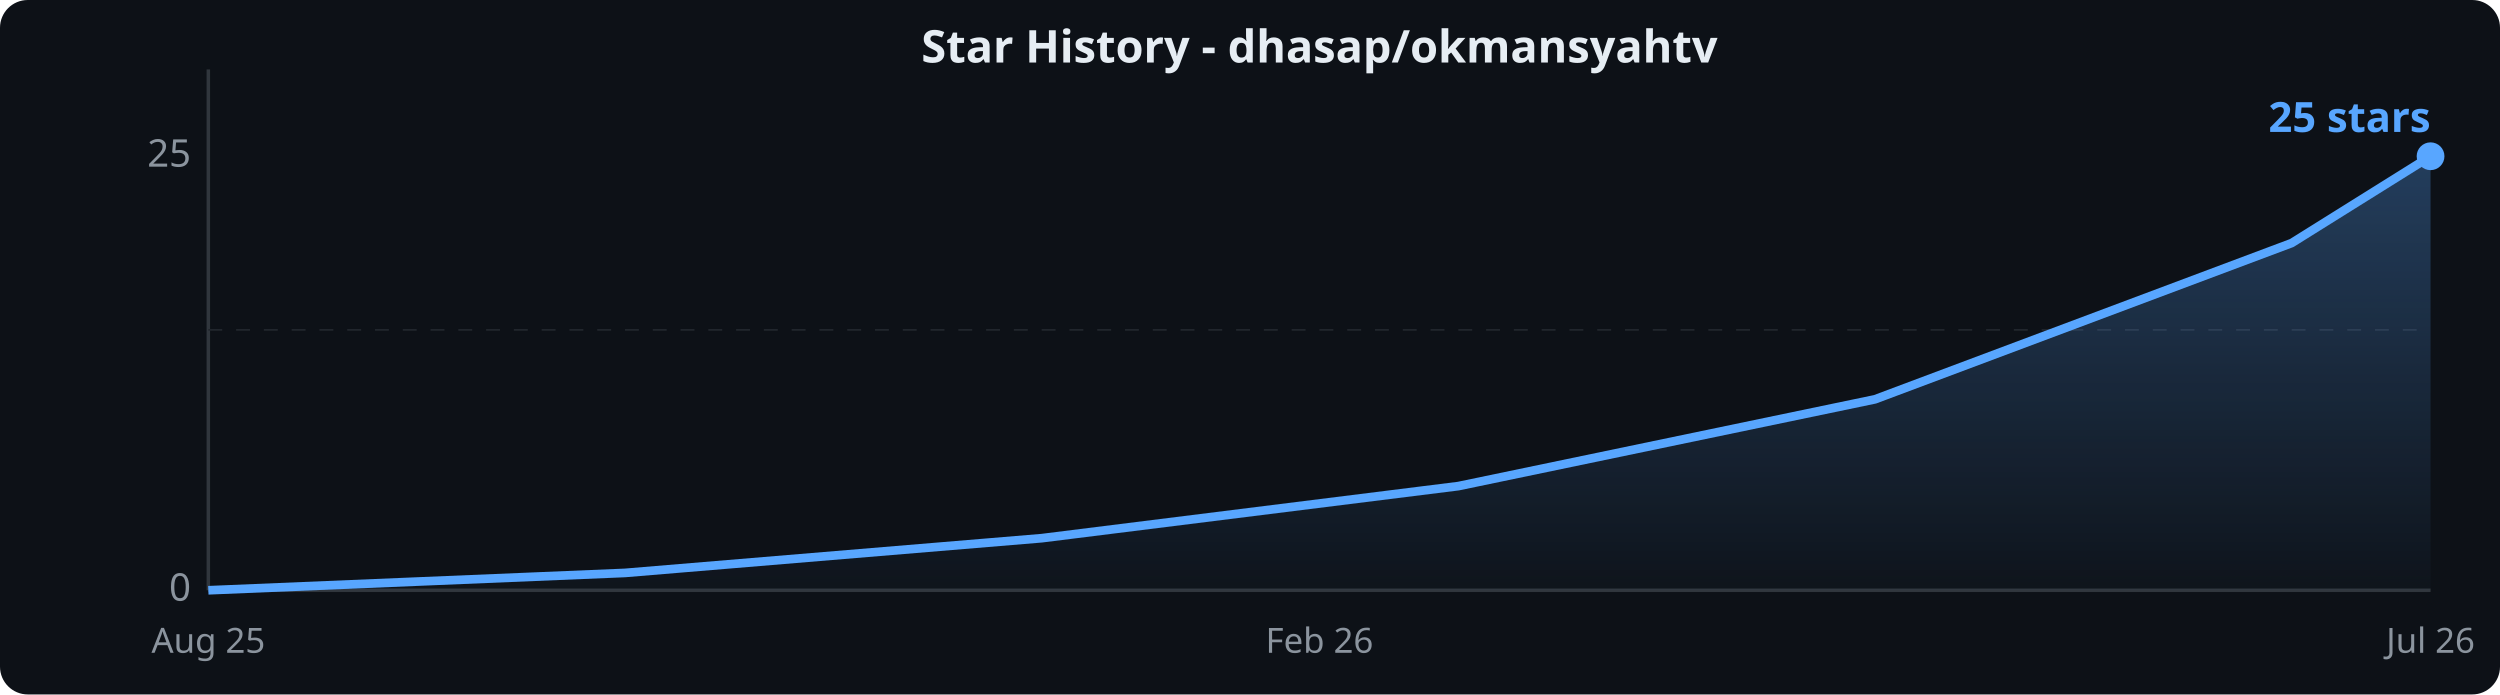
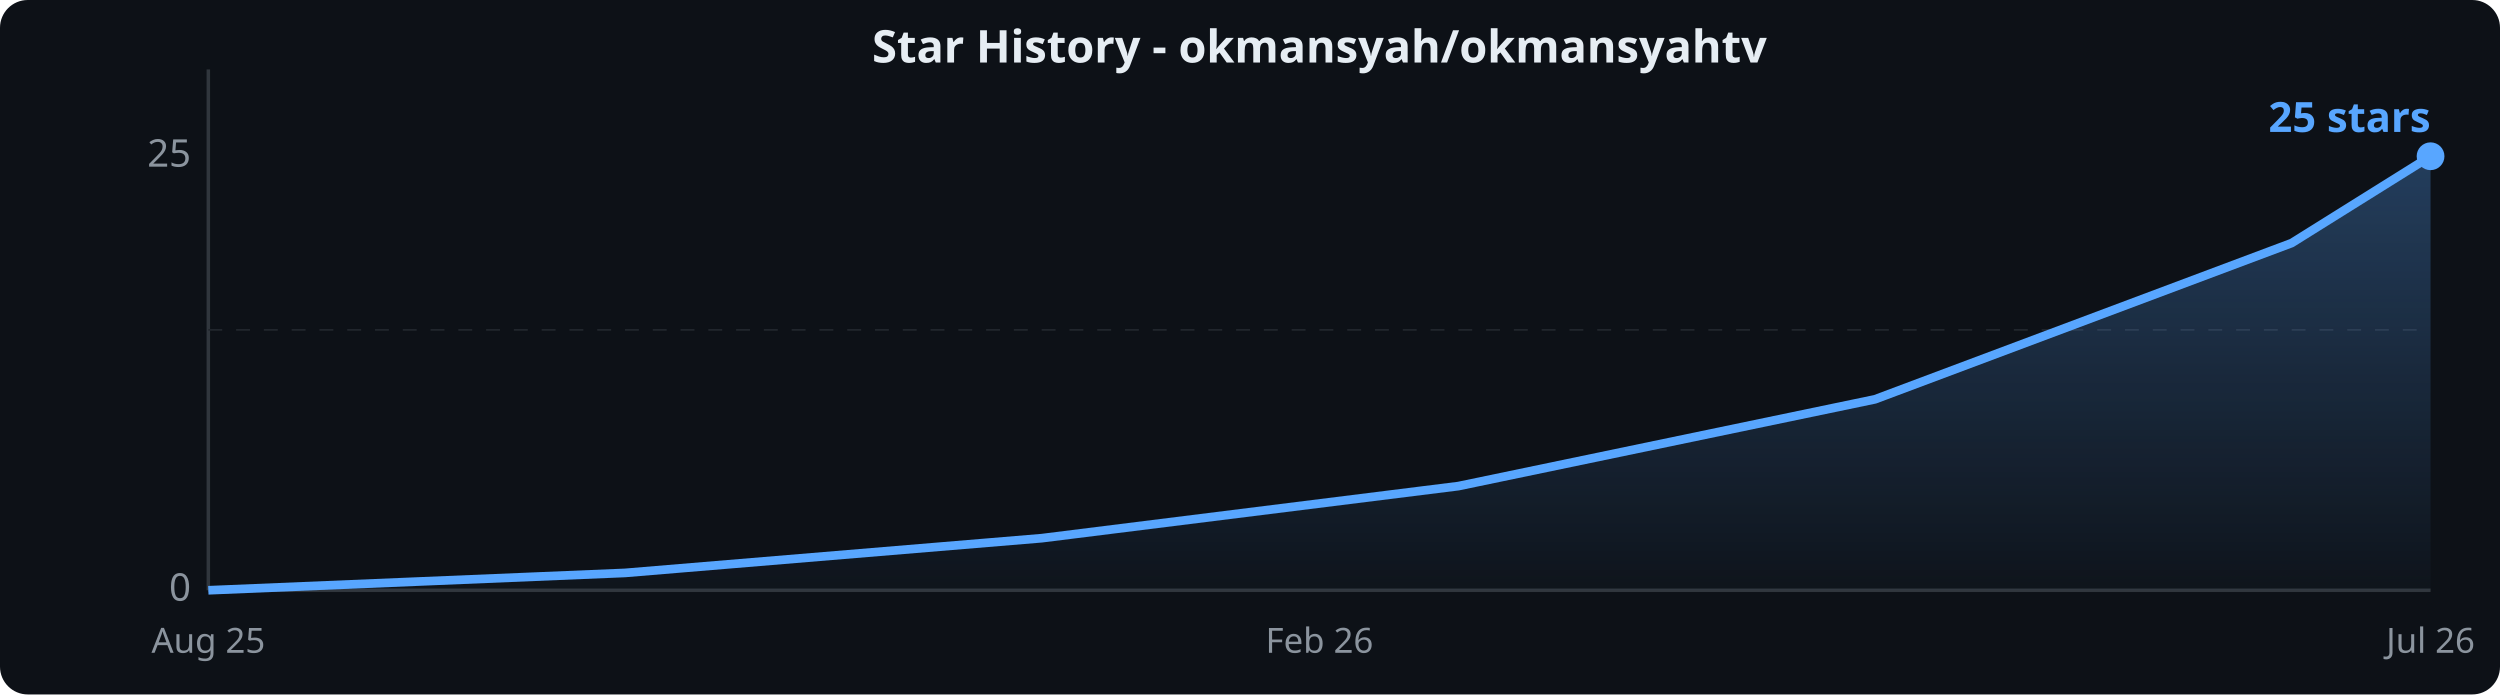
<svg xmlns="http://www.w3.org/2000/svg" width="720" height="200">
  <defs>
    <linearGradient id="g" x1="0" y1="0" x2="0" y2="1">
      <stop offset="0%" stop-color="#58a6ff" stop-opacity="0.3" />
      <stop offset="100%" stop-color="#58a6ff" stop-opacity="0.02" />
    </linearGradient>
  </defs>
  <rect width="720" height="200" fill="#0d1117" rx="8" />
  <line x1="60" y1="170" x2="700" y2="170" stroke="#30363d" stroke-width="1" />
  <line x1="60" y1="20" x2="60" y2="170" stroke="#30363d" stroke-width="1" />
  <line x1="60" y1="95" x2="700" y2="95" stroke="#21262d" stroke-width="0.5" stroke-dasharray="4" />
  <text x="55" y="173" fill="#8b949e" font-size="11" text-anchor="end" font-family="system-ui">0</text>
  <text x="55" y="48" fill="#8b949e" font-size="11" text-anchor="end" font-family="system-ui">25</text>
  <text x="60" y="188" fill="#8b949e" font-size="10" text-anchor="middle" font-family="system-ui">Aug 25</text>
  <text x="380" y="188" fill="#8b949e" font-size="10" text-anchor="middle" font-family="system-ui">Feb 26</text>
  <text x="700" y="188" fill="#8b949e" font-size="10" text-anchor="middle" font-family="system-ui">Jul 26</text>
  <path d="M60,170 L180,165 L300,155 L420,140 L540,115 L660,70 L700,45 L700,170 Z" fill="url(#g)" />
  <polyline points="60,170 180,165 300,155 420,140 540,115 660,70 700,45" fill="none" stroke="#58a6ff" stroke-width="2.5" stroke-linejoin="round" />
  <circle cx="700" cy="45" r="4" fill="#58a6ff" />
-   <text x="380" y="18" fill="#e6edf3" font-size="13" text-anchor="middle" font-weight="600" font-family="system-ui">Star History - dhasap/okmansyahtv</text>
+   <text x="380" y="18" fill="#e6edf3" font-size="13" text-anchor="middle" font-weight="600" font-family="system-ui">Star History - okmansyah/okmansyahtv</text>
  <text x="700" y="38" fill="#58a6ff" font-size="12" text-anchor="end" font-weight="bold" font-family="system-ui">25 stars</text>
</svg>
